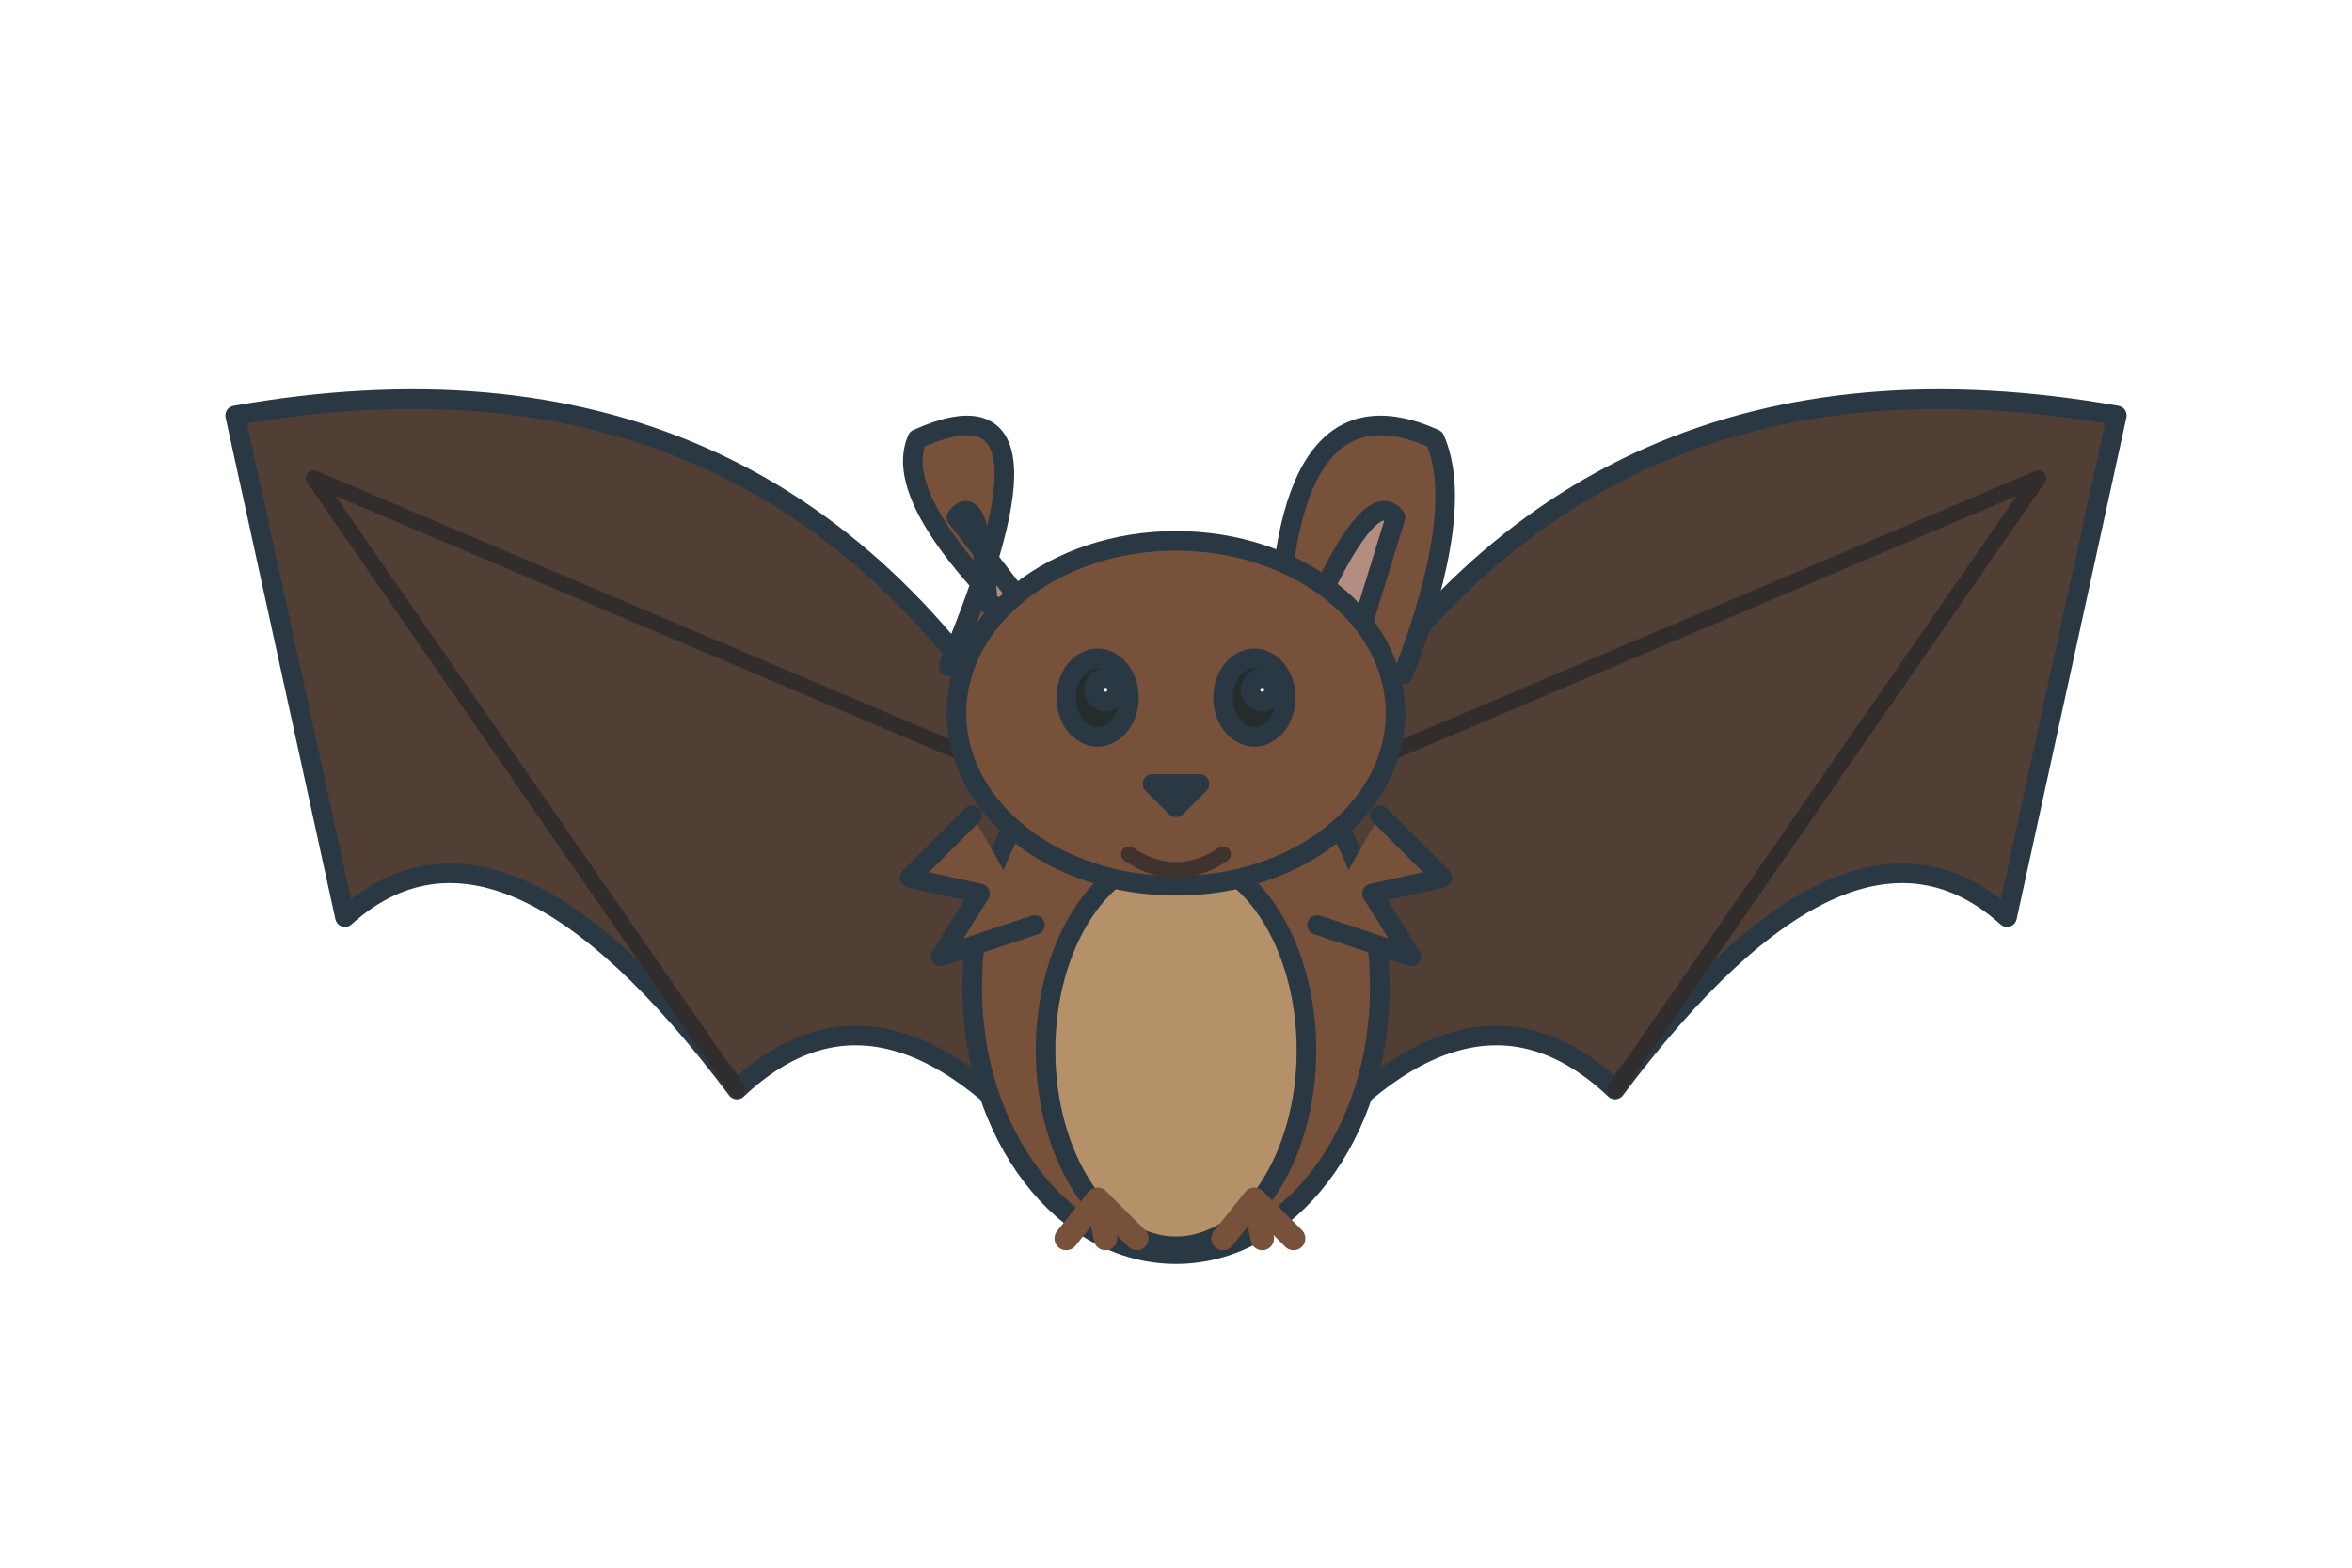
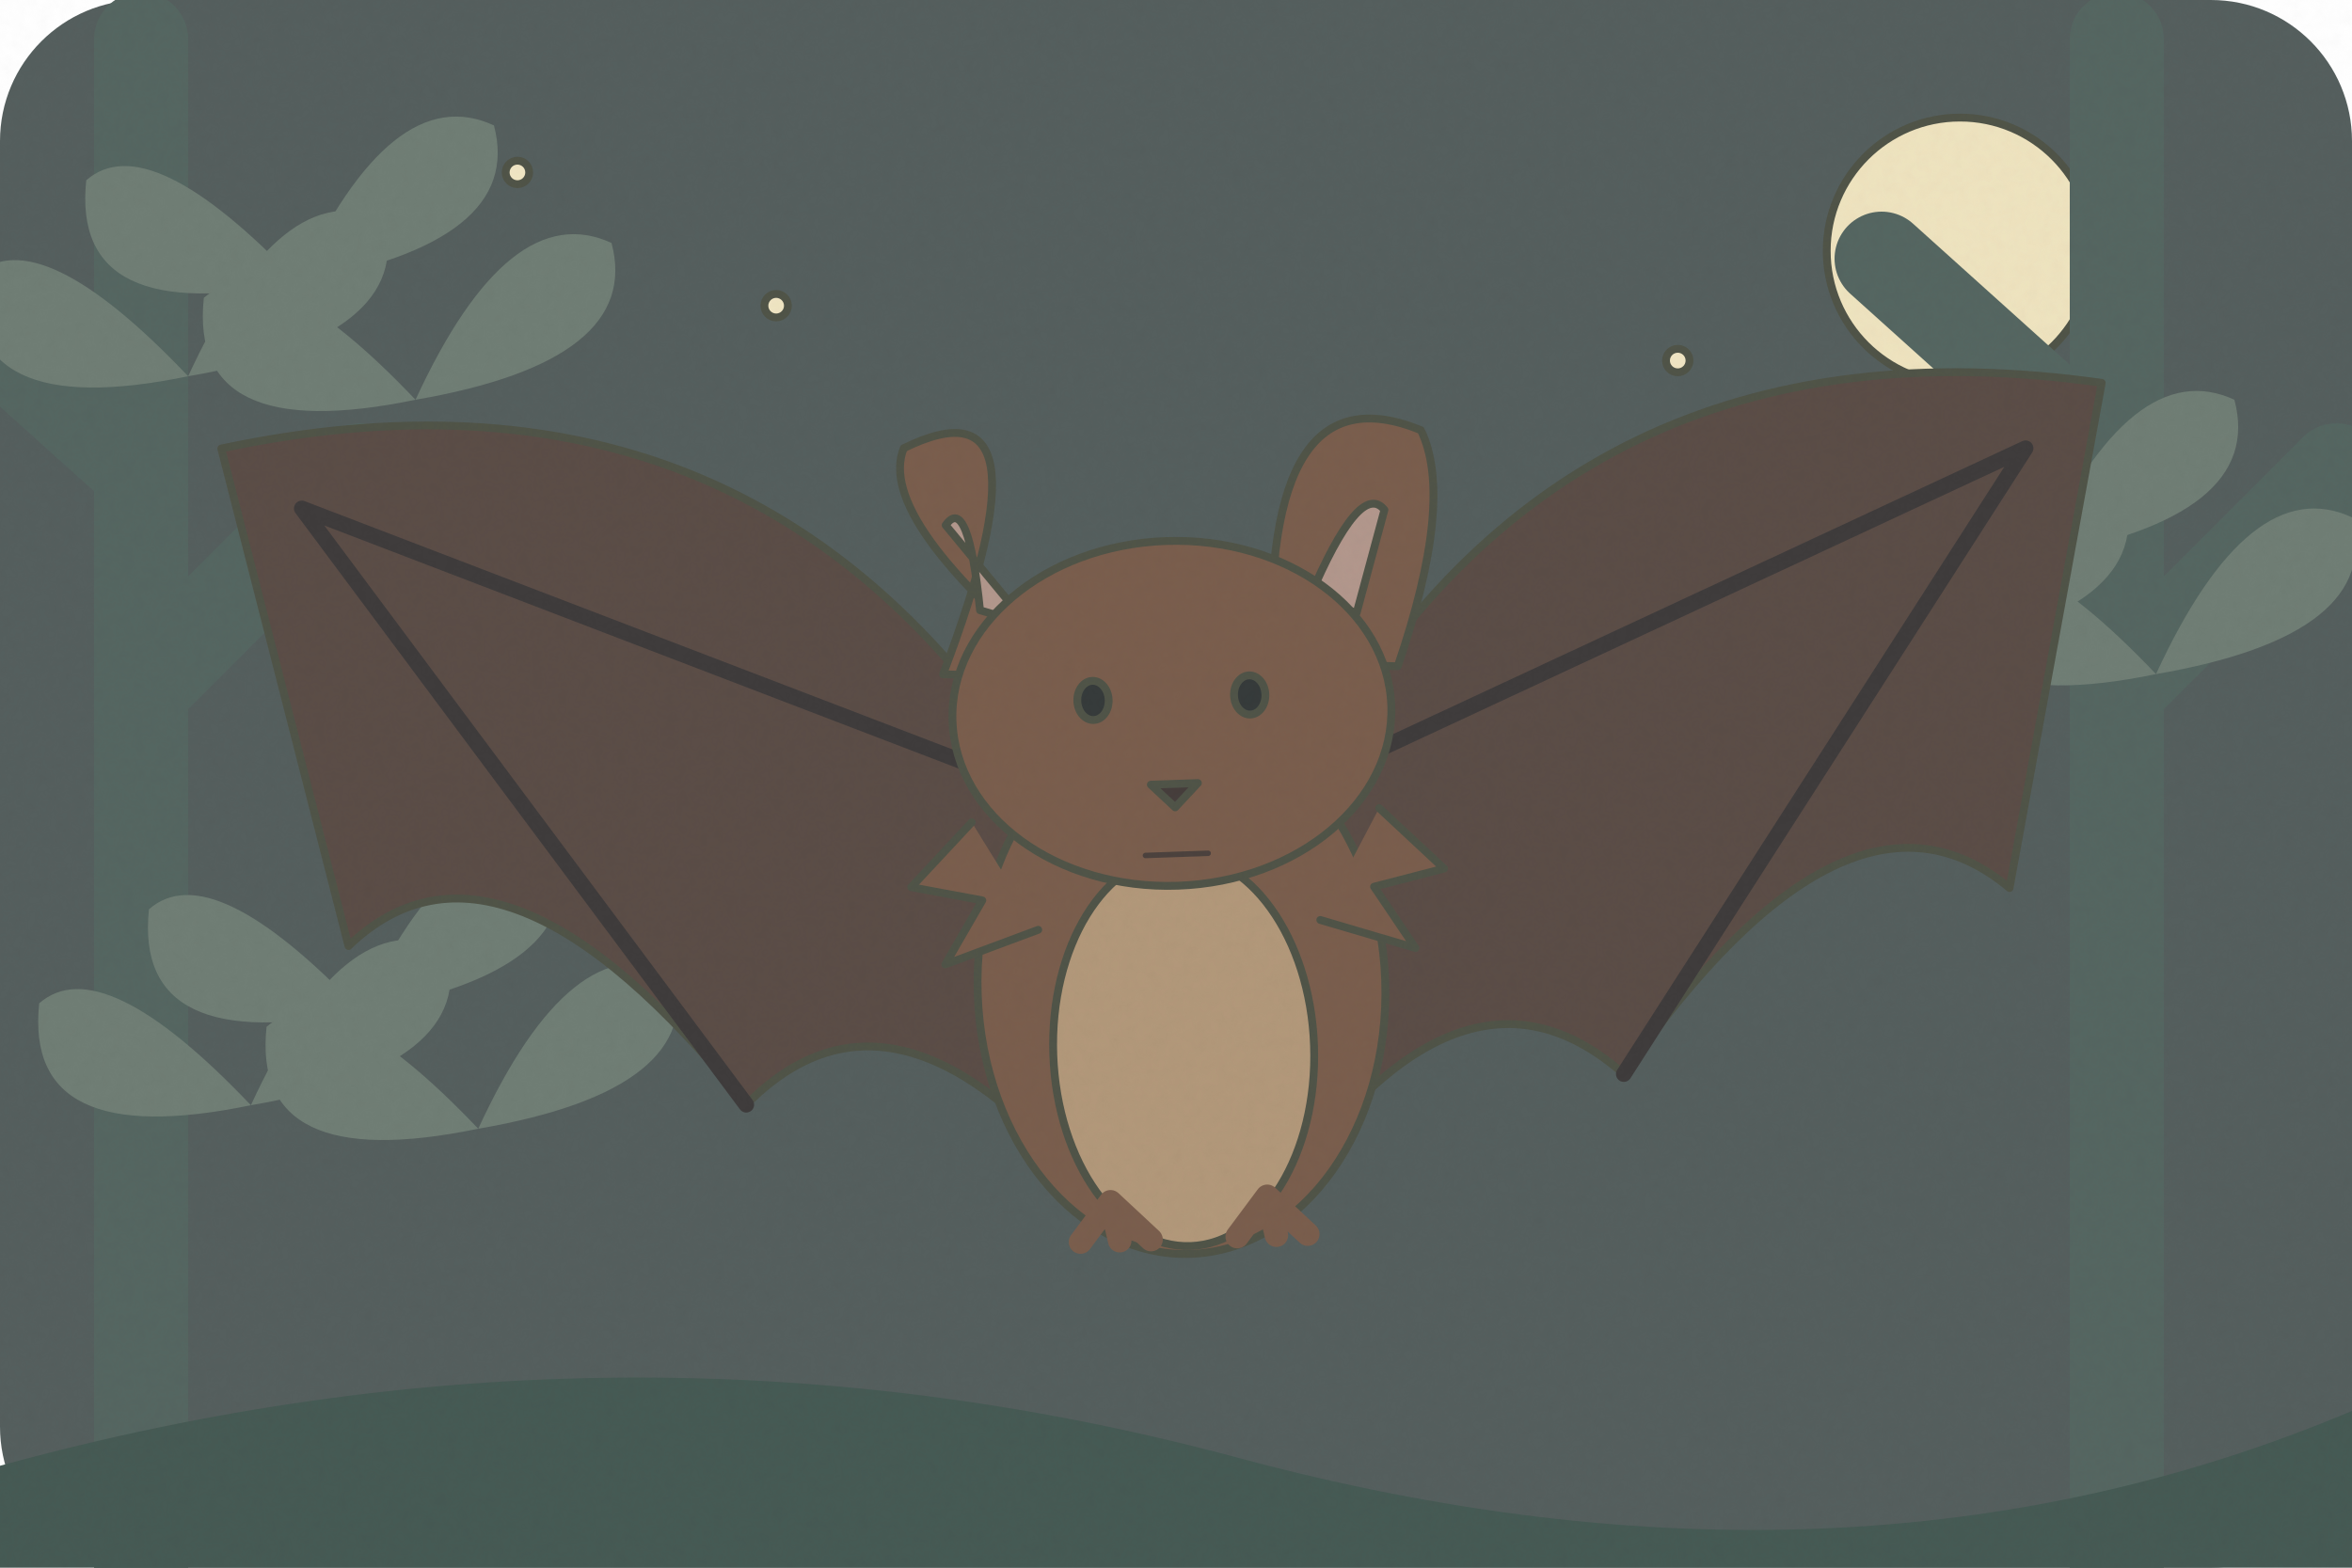
<svg xmlns="http://www.w3.org/2000/svg" viewBox="0 0 300 200">
-   <g stroke="#293843" stroke-width="2.5" stroke-linejoin="round" stroke-linecap="round">
-     <path d="M132 98Q98 41 30 53L44 117Q64 99 94 139Q113 121 136 150M168 98Q202 41 270 53L256 117Q236 99 206 139Q187 121 164 150" fill="#513f36" />
-     <path d="M132 100 40 61 94 139M168 100 260 61 206 139" fill="none" stroke="#302d2c" stroke-width="2" />
-     <ellipse cx="150" cy="126" rx="26" ry="34" fill="#77513a" />
-     <ellipse cx="150" cy="134" rx="16.64" ry="25" fill="#b49169" />
-     <path d="M121 85Q137 47 117 56Q113 65 137 86Z" fill="#77513a" />
-     <path d="M126 77Q125 62 122 66L132 79Z" fill="#b38e80" />
-     <path d="M163 85Q163 47 183 56Q187 65 179 86Z" fill="#77513a" />
-     <path d="M168 77Q175 62 178 66L174 79Z" fill="#b38e80" />
-     <ellipse cx="150" cy="91" rx="28" ry="22" fill="#77513a" />
-     <path d="m124 104-8 8 9 2-5 8 12-4m44-14 8 8-9 2 5 8-12-4" fill="#77513a" />
-     <path d="m140 153-4 5m4-5 1 5m-1-5 5 5" fill="none" stroke="#77513a" stroke-width="3" />
-     <path d="m160 153-4 5m4-5 1 5m-1-5 5 5" fill="none" stroke="#77513a" stroke-width="3" />
-     <ellipse cx="140" cy="89" rx="4" ry="5" fill="#252c2c" />
-     <ellipse cx="141" cy="88" rx="1.5" ry="1.5" fill="#fff6df" />
-     <ellipse cx="160" cy="89" rx="4" ry="5" fill="#252c2c" />
-     <ellipse cx="161" cy="88" rx="1.5" ry="1.5" fill="#fff6df" />
-     <path d="m147 100 3 3 3-3Z" fill="#392f2c" />
-     <path d="m144 109q6 4 12 0" fill="none" stroke="#40332d" stroke-width="2" />
+   <defs>
+     <filter id="paper">
+       <feTurbulence type="fractalNoise" baseFrequency=".65" numOctaves="3" stitchTiles="stitch" />
+       <feColorMatrix type="saturate" values="0" />
+     </filter>
+   </defs>
+   <g stroke="#505448" stroke-width="1" stroke-linejoin="round" stroke-linecap="round">
+     <rect width="300" height="200" rx="18" fill="#555f5e" stroke="none" />
+     <ellipse cx="250" cy="32" rx="17" ry="17" fill="#eee3bf" />
+     <path d="M18 200V5m0 55-30-27m30 55 28-28" fill="none" stroke="#556661" stroke-width="12" />
+     <path d="M270 200V5m0 55-30-27m30 55 28-28" fill="none" stroke="#556661" stroke-width="12" />
+     <path d="M0 187Q80 165 158 186T300 180V200H0Z" fill="#465a54" stroke="none" />
+     <path d="M24 48q-19-20-27-13q-2 19 27 13q12-26 25-20q4 15-25 20" fill="#707e75" stroke="none" />
+     <path d="M38 36q-19-20-27-13q-2 19 27 13q12-26 25-20q4 15-25 20" fill="#707e75" stroke="none" />
+     <path d="M53 51q-19-20-27-13q-2 19 27 13q12-26 25-20q4 15-25 20" fill="#707e75" stroke="none" />
+     <path d="M246 83q-19-20-27-13q-2 19 27 13q12-26 25-20q4 15-25 20" fill="#707e75" stroke="none" />
+     <path d="M260 71q-19-20-27-13q-2 19 27 13q12-26 25-20q4 15-25 20" fill="#707e75" stroke="none" />
+     <path d="M275 86q-19-20-27-13q-2 19 27 13q12-26 25-20q4 15-25 20" fill="#707e75" stroke="none" />
+     <path d="M32 141q-19-20-27-13q-2 19 27 13q12-26 25-20q4 15-25 20" fill="#707e75" stroke="none" />
+     <path d="M46 129q-19-20-27-13q-2 19 27 13q12-26 25-20q4 15-25 20" fill="#707e75" stroke="none" />
+     <path d="M61 144q-19-20-27-13q-2 19 27 13q12-26 25-20q4 15-25 20" fill="#707e75" stroke="none" />
+     <ellipse cx="66" cy="22" rx="1.5" ry="1.5" fill="#f0e5c3" />
+     <ellipse cx="214" cy="46" rx="1.5" ry="1.5" fill="#f0e5c3" />
+     <ellipse cx="99" cy="39" rx="1.5" ry="1.5" fill="#f0e5c3" />
+     <g transform="translate(150 106) rotate(-2) translate(-150 -106)">
+       <path d="M132 98Q98 41 30 53L44 117Q64 99 94 139Q113 121 136 150M168 98Q202 41 270 53L256 117Q236 99 206 139Q187 121 164 150" fill="#5b4d47" />
+       <path d="M132 100 40 61 94 139M168 100 260 61 206 139" fill="none" stroke="#3f3c3c" stroke-width="2" />
+       <ellipse cx="150" cy="126" rx="26" ry="34" fill="#7a5e4d" />
+       <ellipse cx="150" cy="134" rx="16.64" ry="25" fill="#b2987a" />
+       <path d="M121 85Q137 47 117 56Q113 65 137 86Z" fill="#7a5e4d" />
+       <path d="M126 77Q125 62 122 66L132 79Z" fill="#b2978c" />
+       <path d="M163 85Q163 47 183 56Q187 65 179 86Z" fill="#7a5e4d" />
+       <path d="M168 77Q175 62 178 66L174 79Z" fill="#b2978c" />
+       <ellipse cx="150" cy="91" rx="28" ry="22" fill="#7a5e4d" />
+       <path d="m124 104-8 8 9 2-5 8 12-4m44-14 8 8-9 2 5 8-12-4" fill="#7a5e4d" />
+       <path d="m140 153-4 5m4-5 1 5m-1-5 5 5" fill="none" stroke="#7a5e4d" stroke-width="3" />
+       <path d="m160 153-4 5m4-5 1 5m-1-5 5 5" fill="none" stroke="#7a5e4d" stroke-width="3" />
+       <ellipse cx="140" cy="89" rx="2" ry="2.5" fill="#363b3b" />
+       <ellipse cx="160" cy="89" rx="2" ry="2.5" fill="#363b3b" />
+       <path d="m147 100 3 3 3-3Z" fill="#463e3c" />
+       <path d="m146 109 8 0" fill="none" stroke="#4c423e" stroke-width="0.7" />
+     </g>
  </g>
+   <rect width="300" height="200" filter="url(#paper)" opacity=".055" style="mix-blend-mode:multiply" />
</svg>
